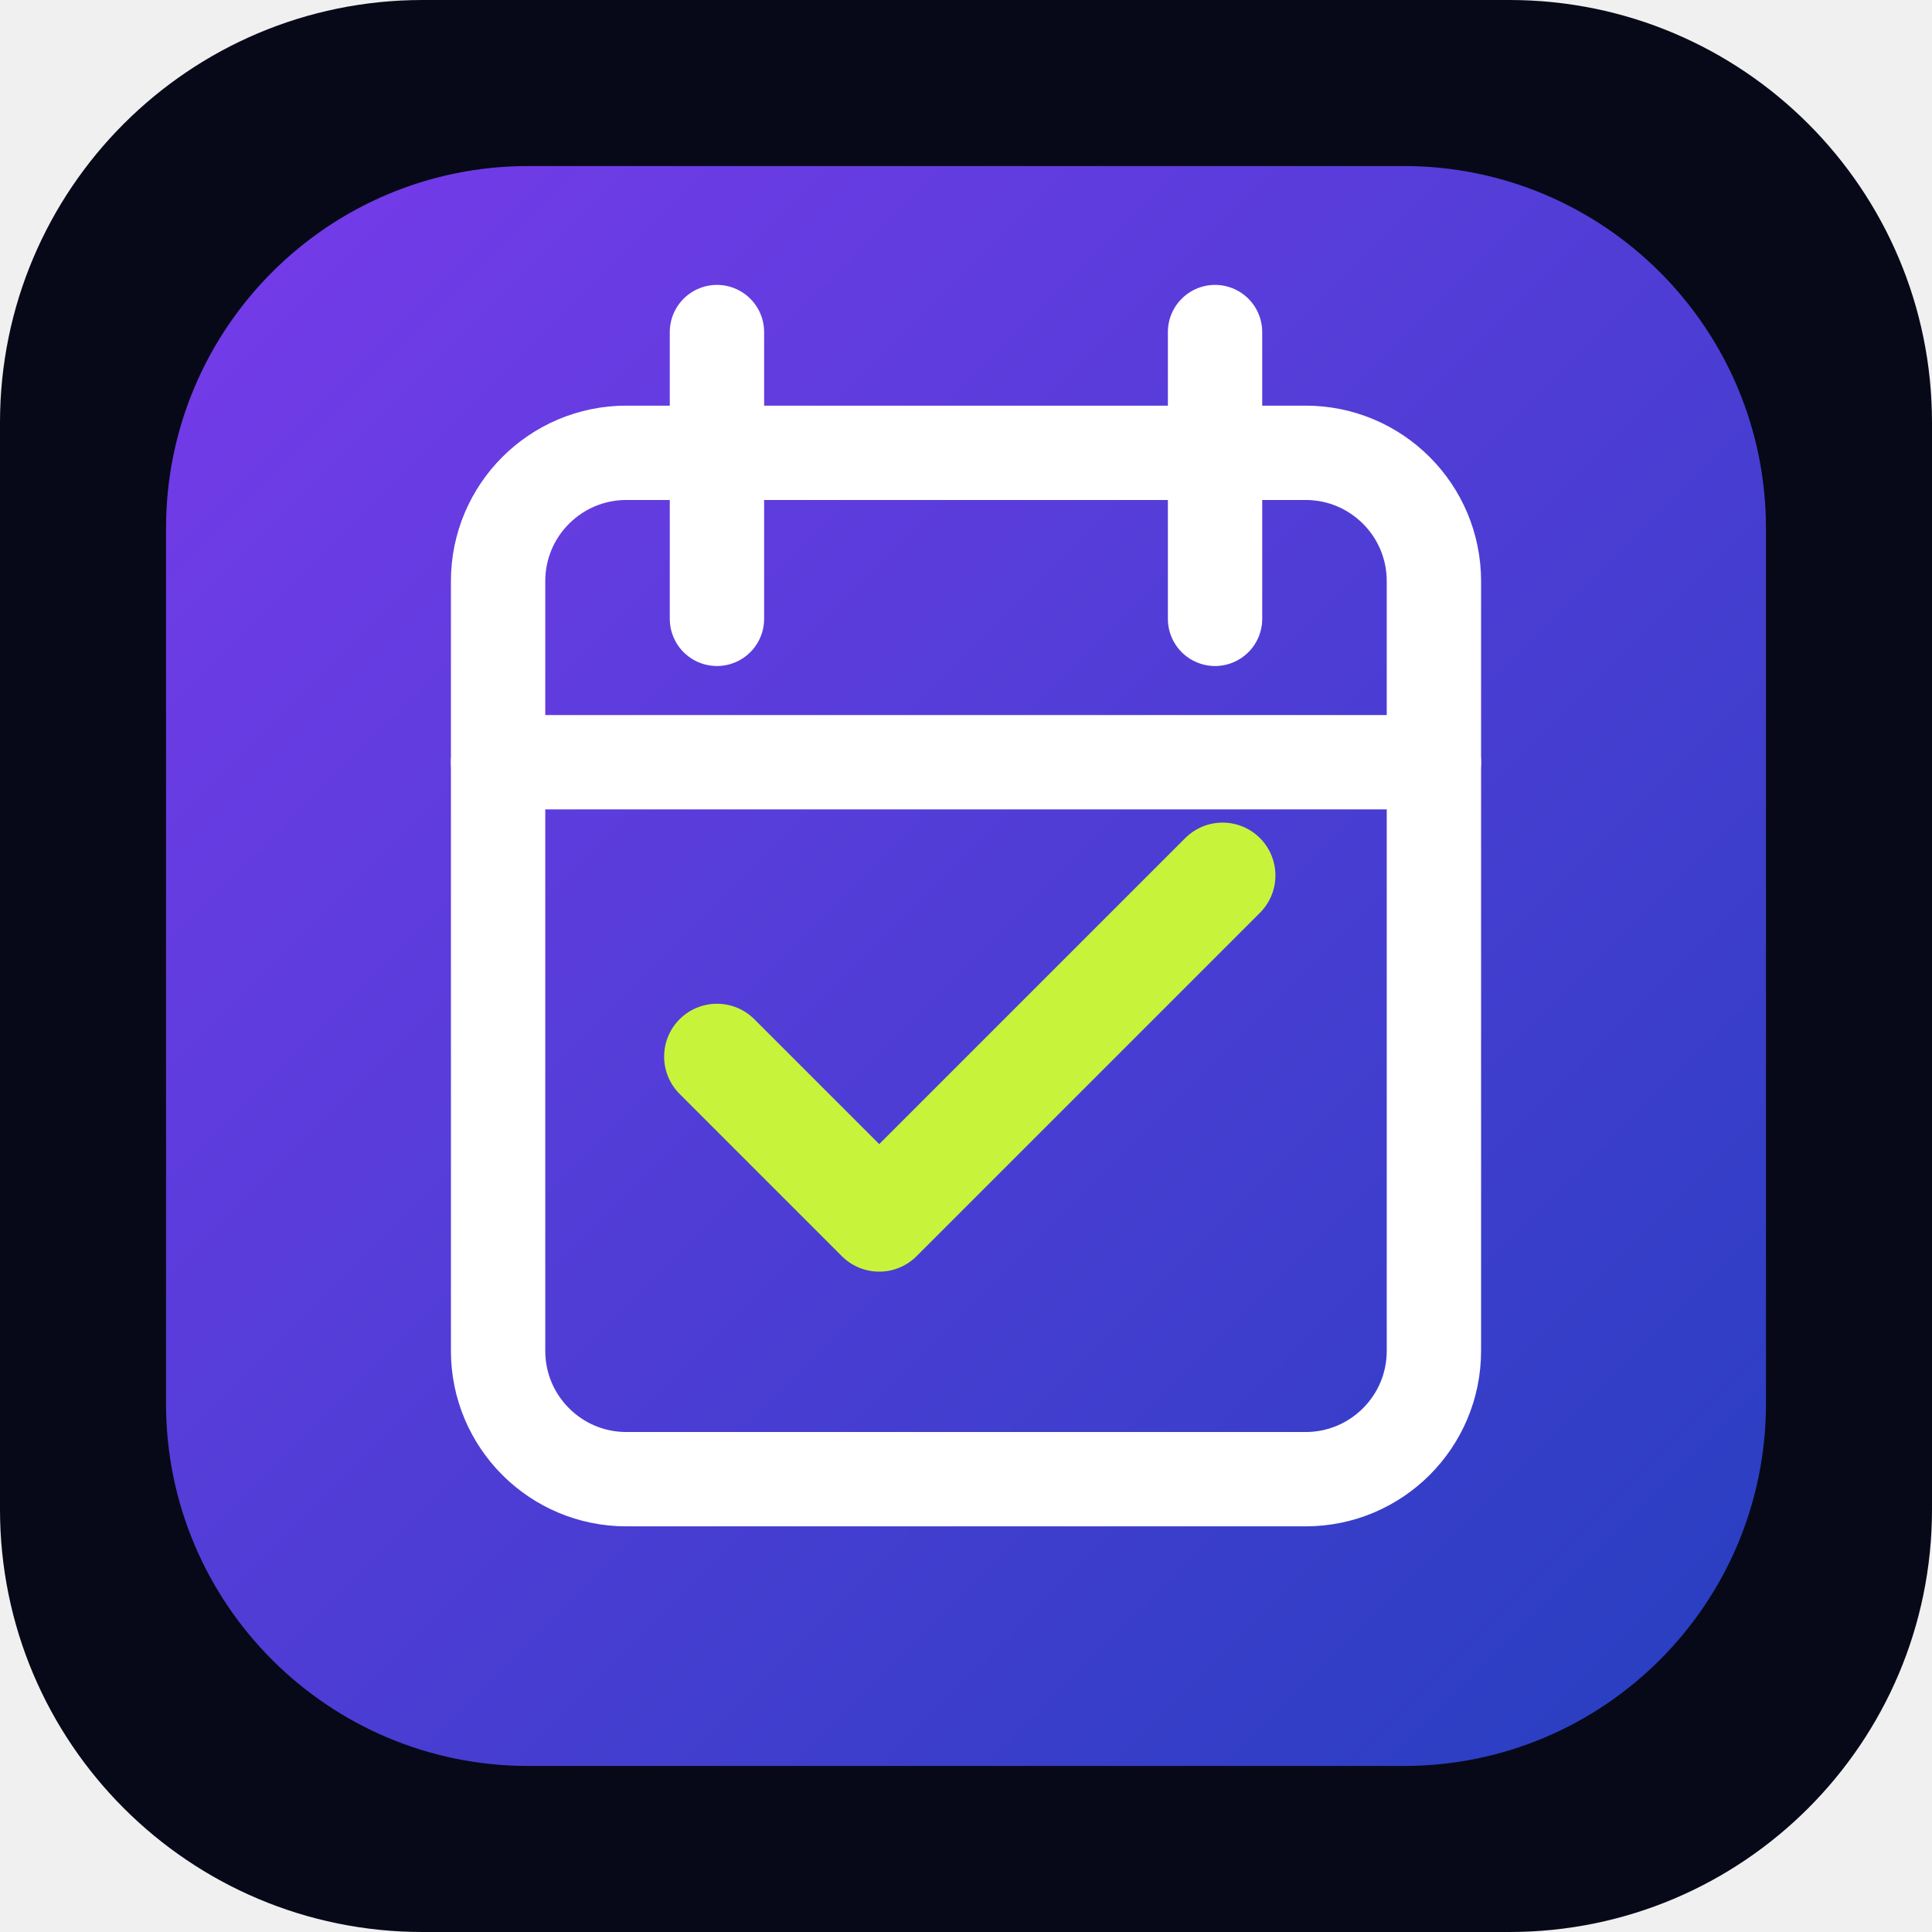
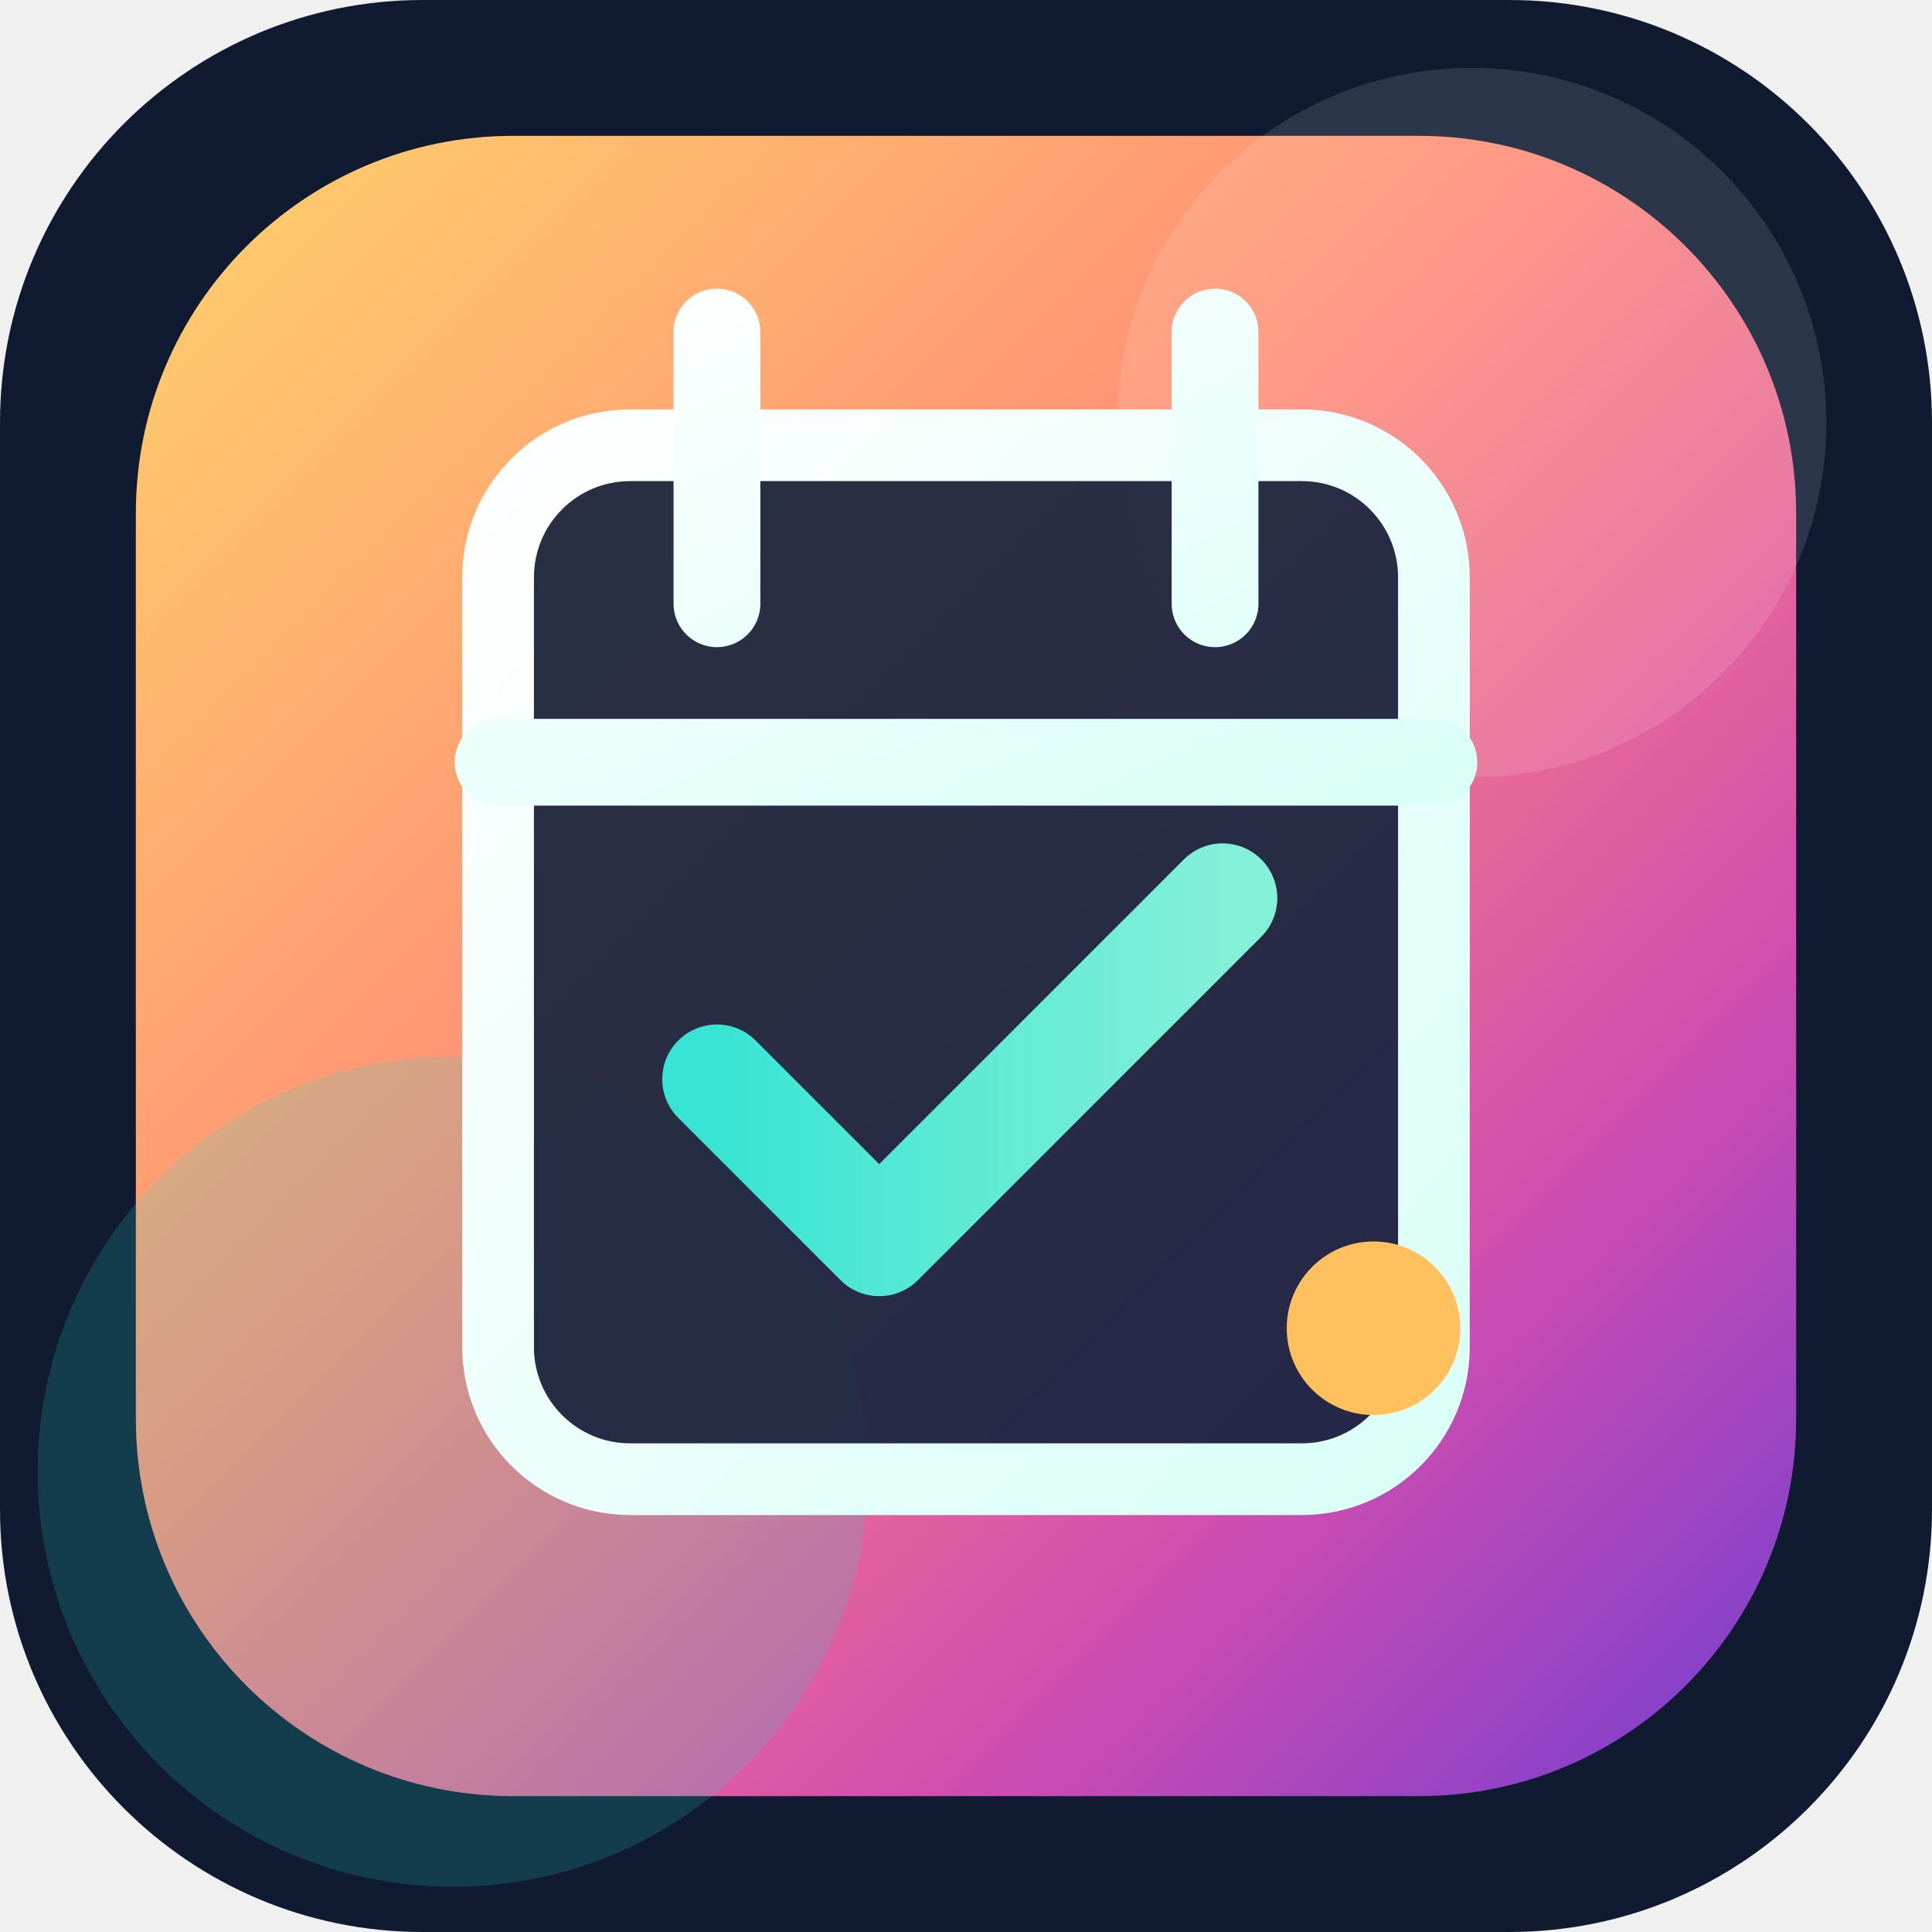
<svg xmlns="http://www.w3.org/2000/svg" viewBox="0 0 512 512">
  <defs>
-     <linearGradient id="bg" x1="0" y1="0" x2="1" y2="1">
-       <stop offset="0" stop-color="#773bea" />
-       <stop offset="1" stop-color="#263fc0" />
+     <linearGradient id="tile" x1="0" y1="0" x2="1" y2="1">
+       <stop offset="0" stop-color="#ffd26b" />
+       <stop offset=".42" stop-color="#ff8d76" />
+       <stop offset=".74" stop-color="#d34eaf" />
+       <stop offset="1" stop-color="#753ed0" />
+     </linearGradient>
+     <linearGradient id="paper" x1="0" y1="0" x2="1" y2="1">
+       <stop offset="0" stop-color="#ffffff" />
+       <stop offset="1" stop-color="#d9fff7" />
+     </linearGradient>
+     <linearGradient id="check" x1="0" y1="0" x2="1" y2="0">
+       <stop offset="0" stop-color="#38e4d3" />
+       <stop offset="1" stop-color="#83f0d8" />
    </linearGradient>
  </defs>
-   <rect width="512" height="512" rx="112" fill="#070918" />
-   <rect x="44" y="44" width="424" height="424" rx="96" fill="url(#bg)" />
-   <rect x="132" y="120" width="248" height="272" rx="34" fill="none" stroke="#fff" stroke-width="25" />
-   <path d="M190 88v76M322 88v76M132 202h248" fill="none" stroke="#fff" stroke-width="25" stroke-linecap="round" />
-   <path d="m190 280 43 43 91-91" fill="none" stroke="#c7f43b" stroke-width="28" stroke-linecap="round" stroke-linejoin="round" />
+   <rect width="512" height="512" rx="112" fill="#101b32" />
+   <rect x="36" y="36" width="440" height="440" rx="100" fill="url(#tile)" />
+   <circle cx="390" cy="112" r="94" fill="#fff" opacity=".12" />
+   <circle cx="120" cy="390" r="110" fill="#24d8ca" opacity=".18" />
+   <rect x="132" y="118" width="248" height="274" rx="35" fill="#17253f" fill-opacity=".92" stroke="url(#paper)" stroke-width="19" />
+   <path d="M190 88v72M322 88v72M132 202h248" fill="none" stroke="url(#paper)" stroke-width="23" stroke-linecap="round" />
+   <path d="m190 286 43 43 91-91" fill="none" stroke="url(#check)" stroke-width="29" stroke-linecap="round" stroke-linejoin="round" />
+   <circle cx="364" cy="352" r="23" fill="#ffc15e" />
</svg>
